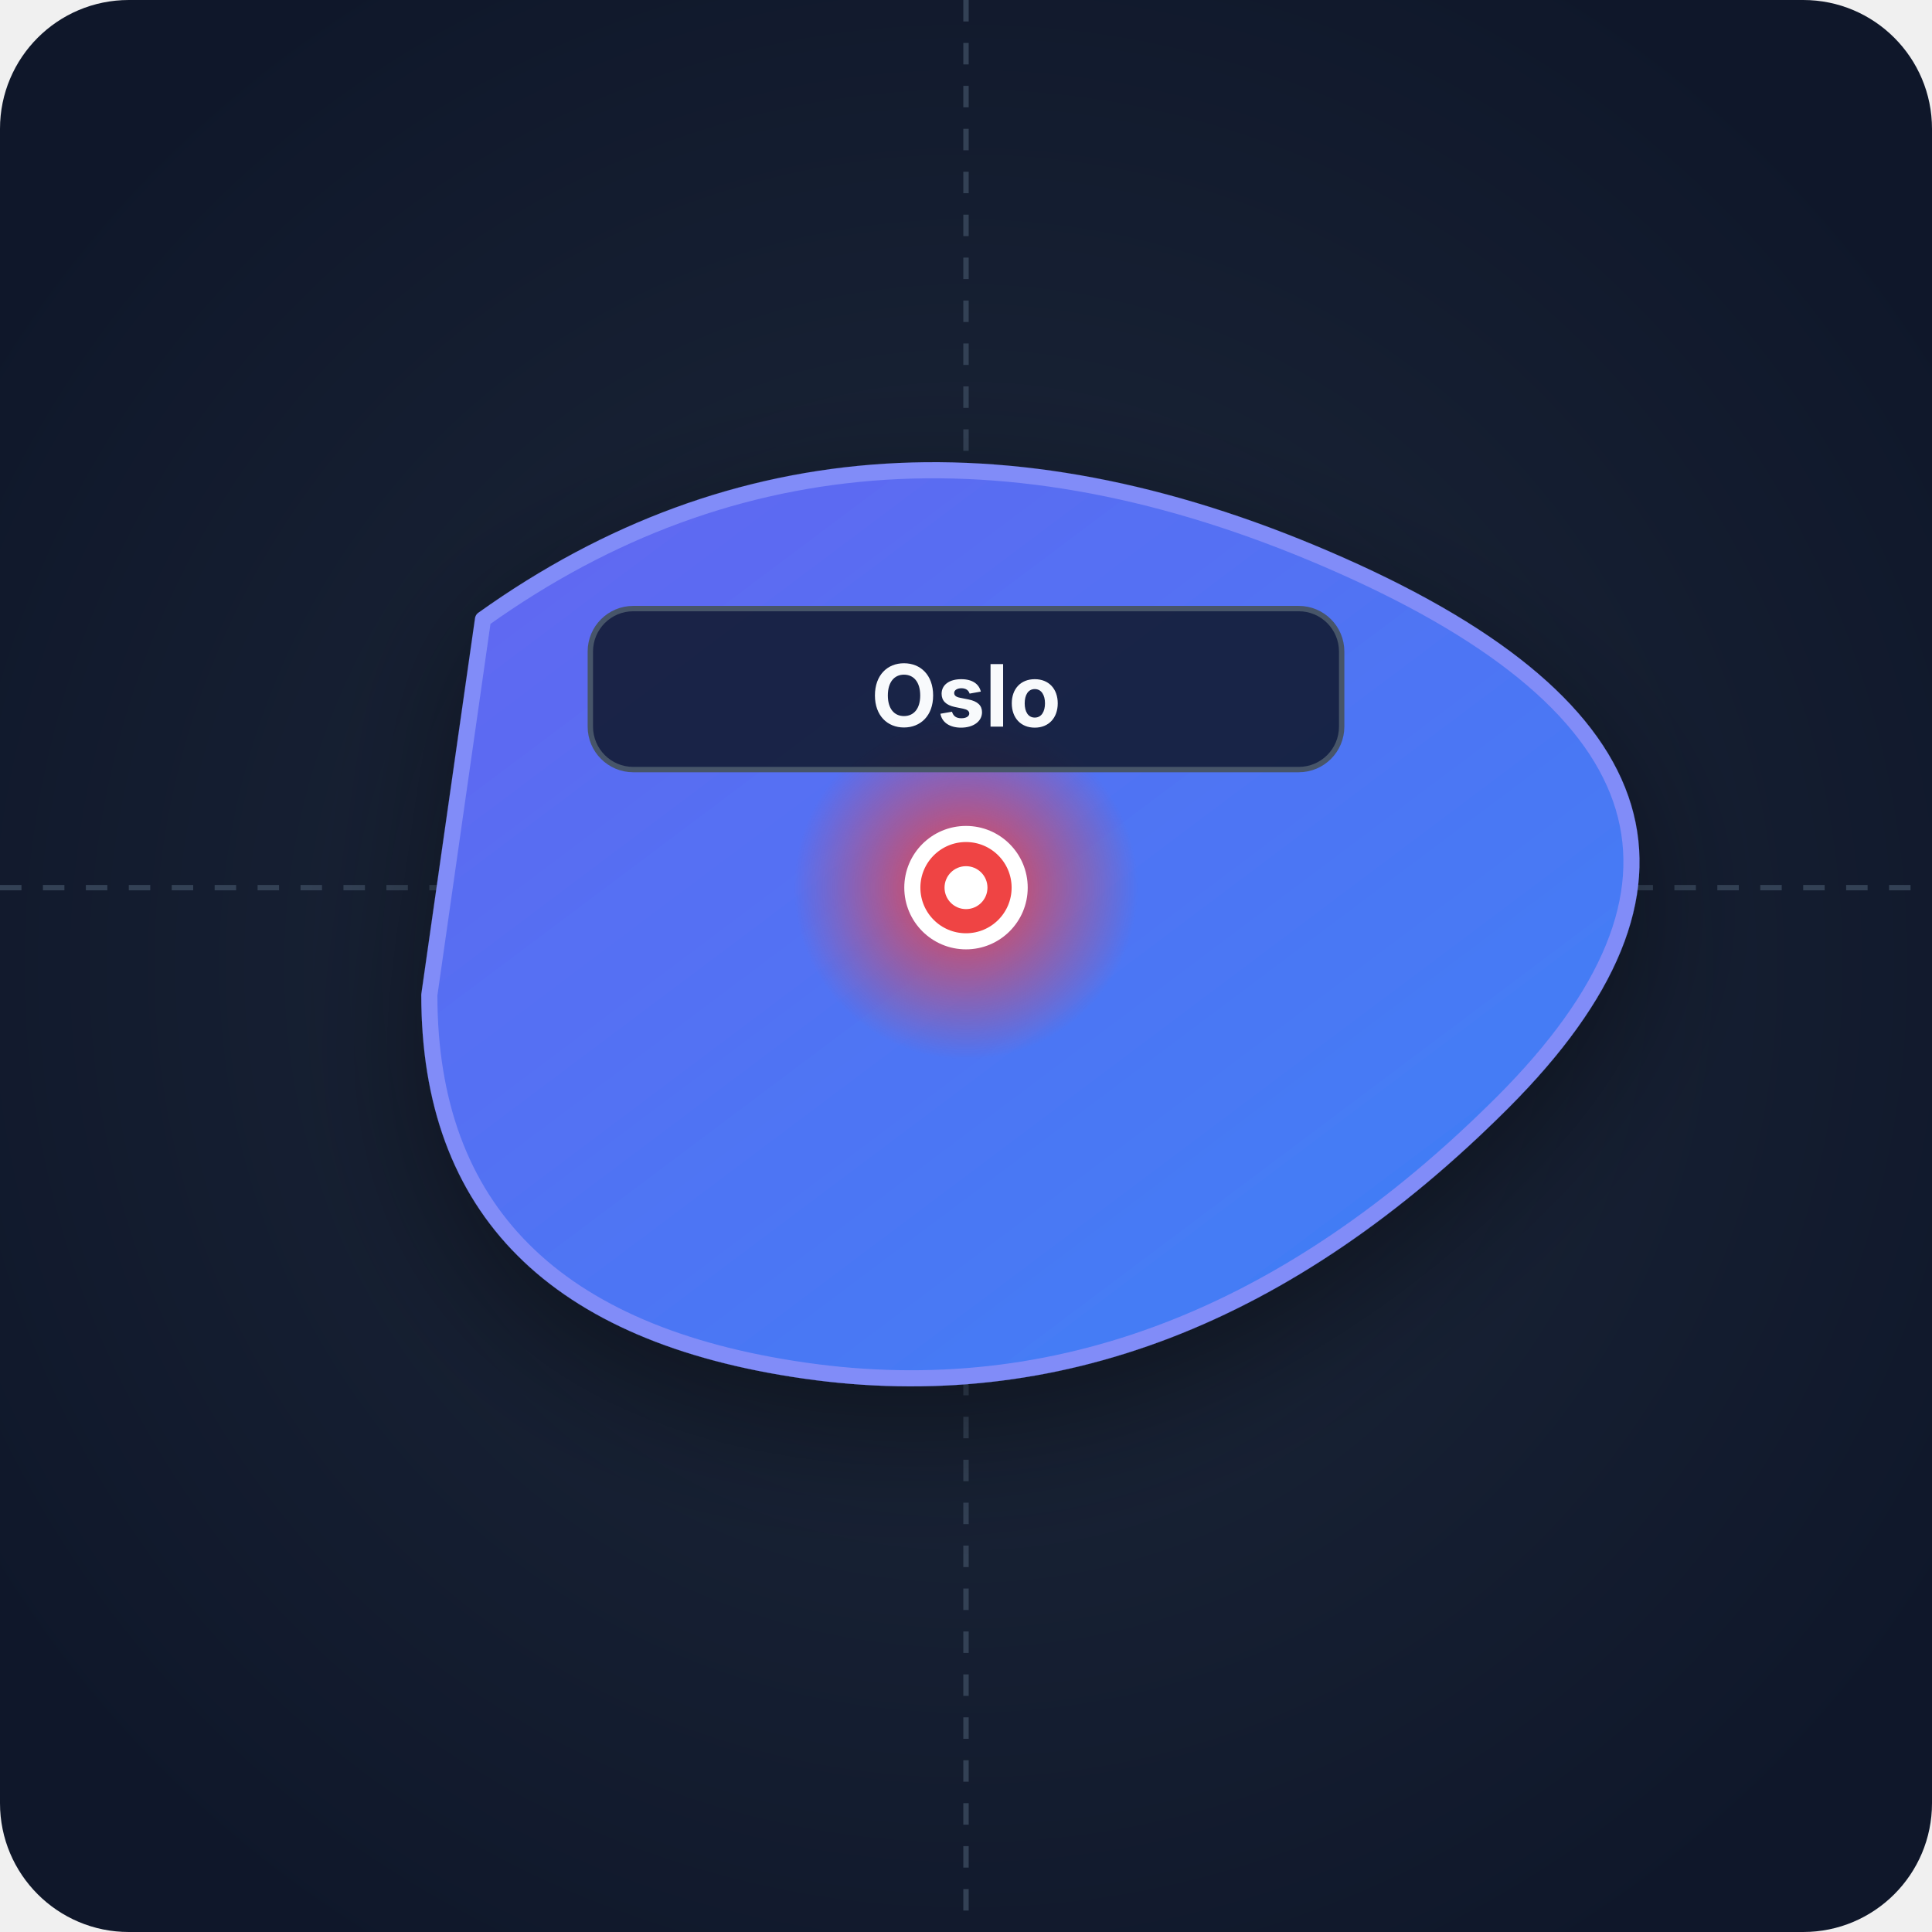
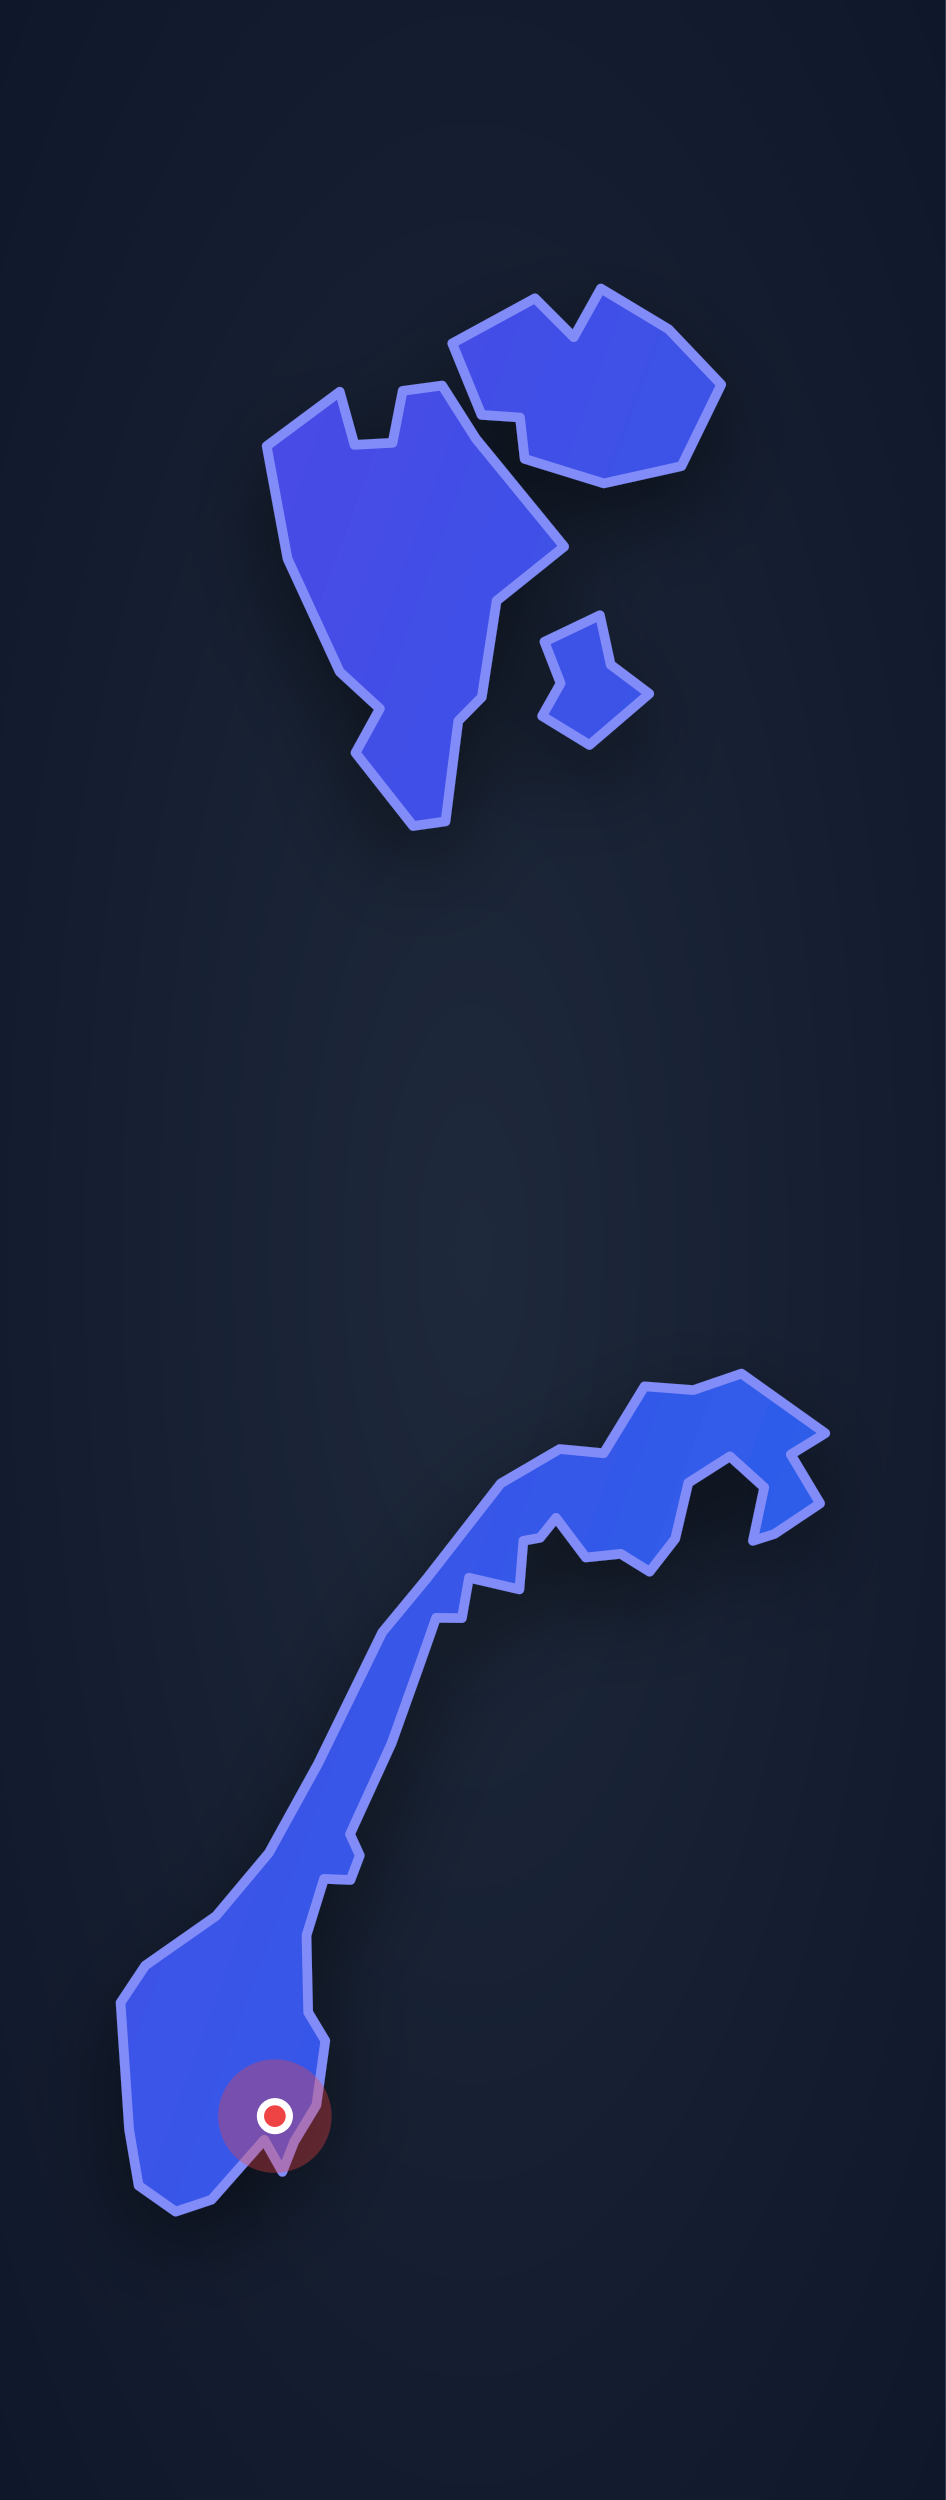
- <svg xmlns="http://www.w3.org/2000/svg" viewBox="333.89 0 180 180" width="100%" height="100%">
+ <svg xmlns="http://www.w3.org/2000/svg" viewBox="401.09 -92.82 78.45 207.36" width="100%" height="100%">
  <defs>
-     <radialGradient id="bgGrad" cx="50%" cy="50%" r="60%">
+     <radialGradient id="bgGrad_no" cx="50%" cy="50%" r="70%">
      <stop offset="0%" stop-color="#1E293B" />
      <stop offset="100%" stop-color="#0F172A" />
    </radialGradient>
-     <radialGradient id="pinGlow" cx="50%" cy="50%" r="50%">
-       <stop offset="0%" stop-color="#EF4444" stop-opacity="1" />
-       <stop offset="100%" stop-color="#EF4444" stop-opacity="0" />
-     </radialGradient>
-     <linearGradient id="countryGrad" x1="0%" y1="0%" x2="100%" y2="100%">
-       <stop offset="0%" stop-color="#6366F1" />
-       <stop offset="100%" stop-color="#3B82F6" />
+     <linearGradient id="realCountryGrad_no" x1="0%" y1="0%" x2="100%" y2="100%">
+       <stop offset="0%" stop-color="#4F46E5" />
+       <stop offset="100%" stop-color="#2563EB" />
    </linearGradient>
-     <filter id="shadow" x="-20%" y="-20%" width="140%" height="140%">
-       <feDropShadow dx="0" dy="4" stdDeviation="6" flood-color="#000" flood-opacity="0.4" />
+     <filter id="shadow_no" x="-20%" y="-20%" width="140%" height="140%">
+       <feDropShadow dx="0" dy="3" stdDeviation="4" flood-color="#000" flood-opacity="0.5" />
    </filter>
  </defs>
-   <rect x="333.89" y="0" width="180" height="180" rx="12" fill="url(#bgGrad)" />
-   <path d="M 333.89 82.7 H 513.89 M 423.89 0 V 180" stroke="#334155" stroke-width="0.5" stroke-dasharray="2,2" />
-   <g filter="url(#shadow)">
-     <path d="M 378.89 57.7 Q 413.89 32.7 458.89 52.7 T 473.89 102.7 T 408.89 127.7 T 373.89 92.7 Z" fill="url(#countryGrad)" stroke="#818CF8" stroke-width="1.5" stroke-linejoin="round" />
+   <rect x="401.09" y="-92.82" width="78.45" height="207.36" fill="url(#bgGrad_no)" />
+   <g filter="url(#shadow_no)">
+     <path d="M 433.65 -56.09 L 434.49 -60.4 L 437.76 -60.84 L 440.56 -56.43 L 447.88 -47.48 L 442.28 -42.99 L 441.05 -35.0 L 439.1 -33.02 L 438.04 -24.69 L 435.36 -24.31 L 430.58 -30.38 L 432.6 -34.04 L 429.27 -37.1 L 424.94 -46.48 L 423.21 -55.82 L 429.27 -60.33 L 430.49 -55.92 L 433.65 -56.09 Z M 469.11 31.88 L 465.33 34.41 L 463.54 34.98 L 464.48 30.55 L 461.63 27.97 L 458.18 30.17 L 457.09 34.81 L 454.97 37.54 L 452.58 36.06 L 449.68 36.36 L 447.21 33.07 L 445.88 34.73 L 444.5 34.98 L 444.17 39.01 L 439.99 38.04 L 439.4 41.39 L 437.26 41.37 L 435.8 45.53 L 433.57 51.77 L 430.12 59.31 L 430.93 61.08 L 430.16 63.11 L 427.96 63.02 L 426.51 67.71 L 426.65 74.09 L 428.07 76.45 L 427.33 81.79 L 425.49 84.82 L 424.51 87.32 L 423.01 84.66 L 418.63 89.63 L 415.66 90.62 L 412.59 88.46 L 411.8 83.81 L 411.09 73.29 L 413.14 70.21 L 419.01 66.1 L 423.39 60.87 L 427.46 53.49 L 432.8 42.57 L 436.52 38.07 L 442.63 30.22 L 447.51 27.37 L 451.16 27.72 L 454.55 22.17 L 458.6 22.48 L 462.59 21.11 L 469.54 26.06 L 466.68 27.82 L 469.11 31.88 Z M 460.91 -60.92 L 457.61 -54.16 L 451.17 -52.73 L 444.61 -54.76 L 444.22 -58.19 L 441.03 -58.41 L 438.6 -64.34 L 445.46 -68.08 L 448.68 -64.85 L 450.93 -68.89 L 456.55 -65.51 L 460.91 -60.92 Z M 454.94 -35.28 L 449.98 -31.03 L 446.06 -33.43 L 447.59 -36.14 L 446.25 -39.59 L 450.85 -41.79 L 451.74 -37.69 L 454.94 -35.28 Z" fill="url(#realCountryGrad_no)" stroke="#818CF8" stroke-width="0.8" stroke-linejoin="round" />
  </g>
-   <circle cx="423.89" cy="82.7" r="16" fill="url(#pinGlow)">
-     <animate attributeName="r" values="10;22;10" dur="2.5s" repeatCount="indefinite" />
-     <animate attributeName="opacity" values="0.8;0.2;0.8" dur="2.5s" repeatCount="indefinite" />
+   <circle cx="423.89" cy="82.7" r="4.707" fill="#EF4444" fill-opacity="0.35">
+     <animate attributeName="r" values="3.138;6.276;3.138" dur="2s" repeatCount="indefinite" />
  </circle>
-   <circle cx="423.89" cy="82.7" r="5" fill="#EF4444" stroke="#FFFFFF" stroke-width="1.5" />
-   <circle cx="423.89" cy="82.7" r="2" fill="#FFFFFF" />
-   <g transform="translate(423.89, 70.7)">
-     <rect x="-35" y="-14" width="70" height="15" rx="4" fill="#0F172A" fill-opacity="0.85" stroke="#475569" stroke-width="0.5" />
-     <text x="0" y="-3" font-family="system-ui, -apple-system, sans-serif" font-size="8" font-weight="bold" fill="#F8FAFC" text-anchor="middle">Oslo</text>
-   </g>
+   <circle cx="423.89" cy="82.7" r="1.2" fill="#EF4444" stroke="#FFFFFF" stroke-width="0.6" />
</svg>
